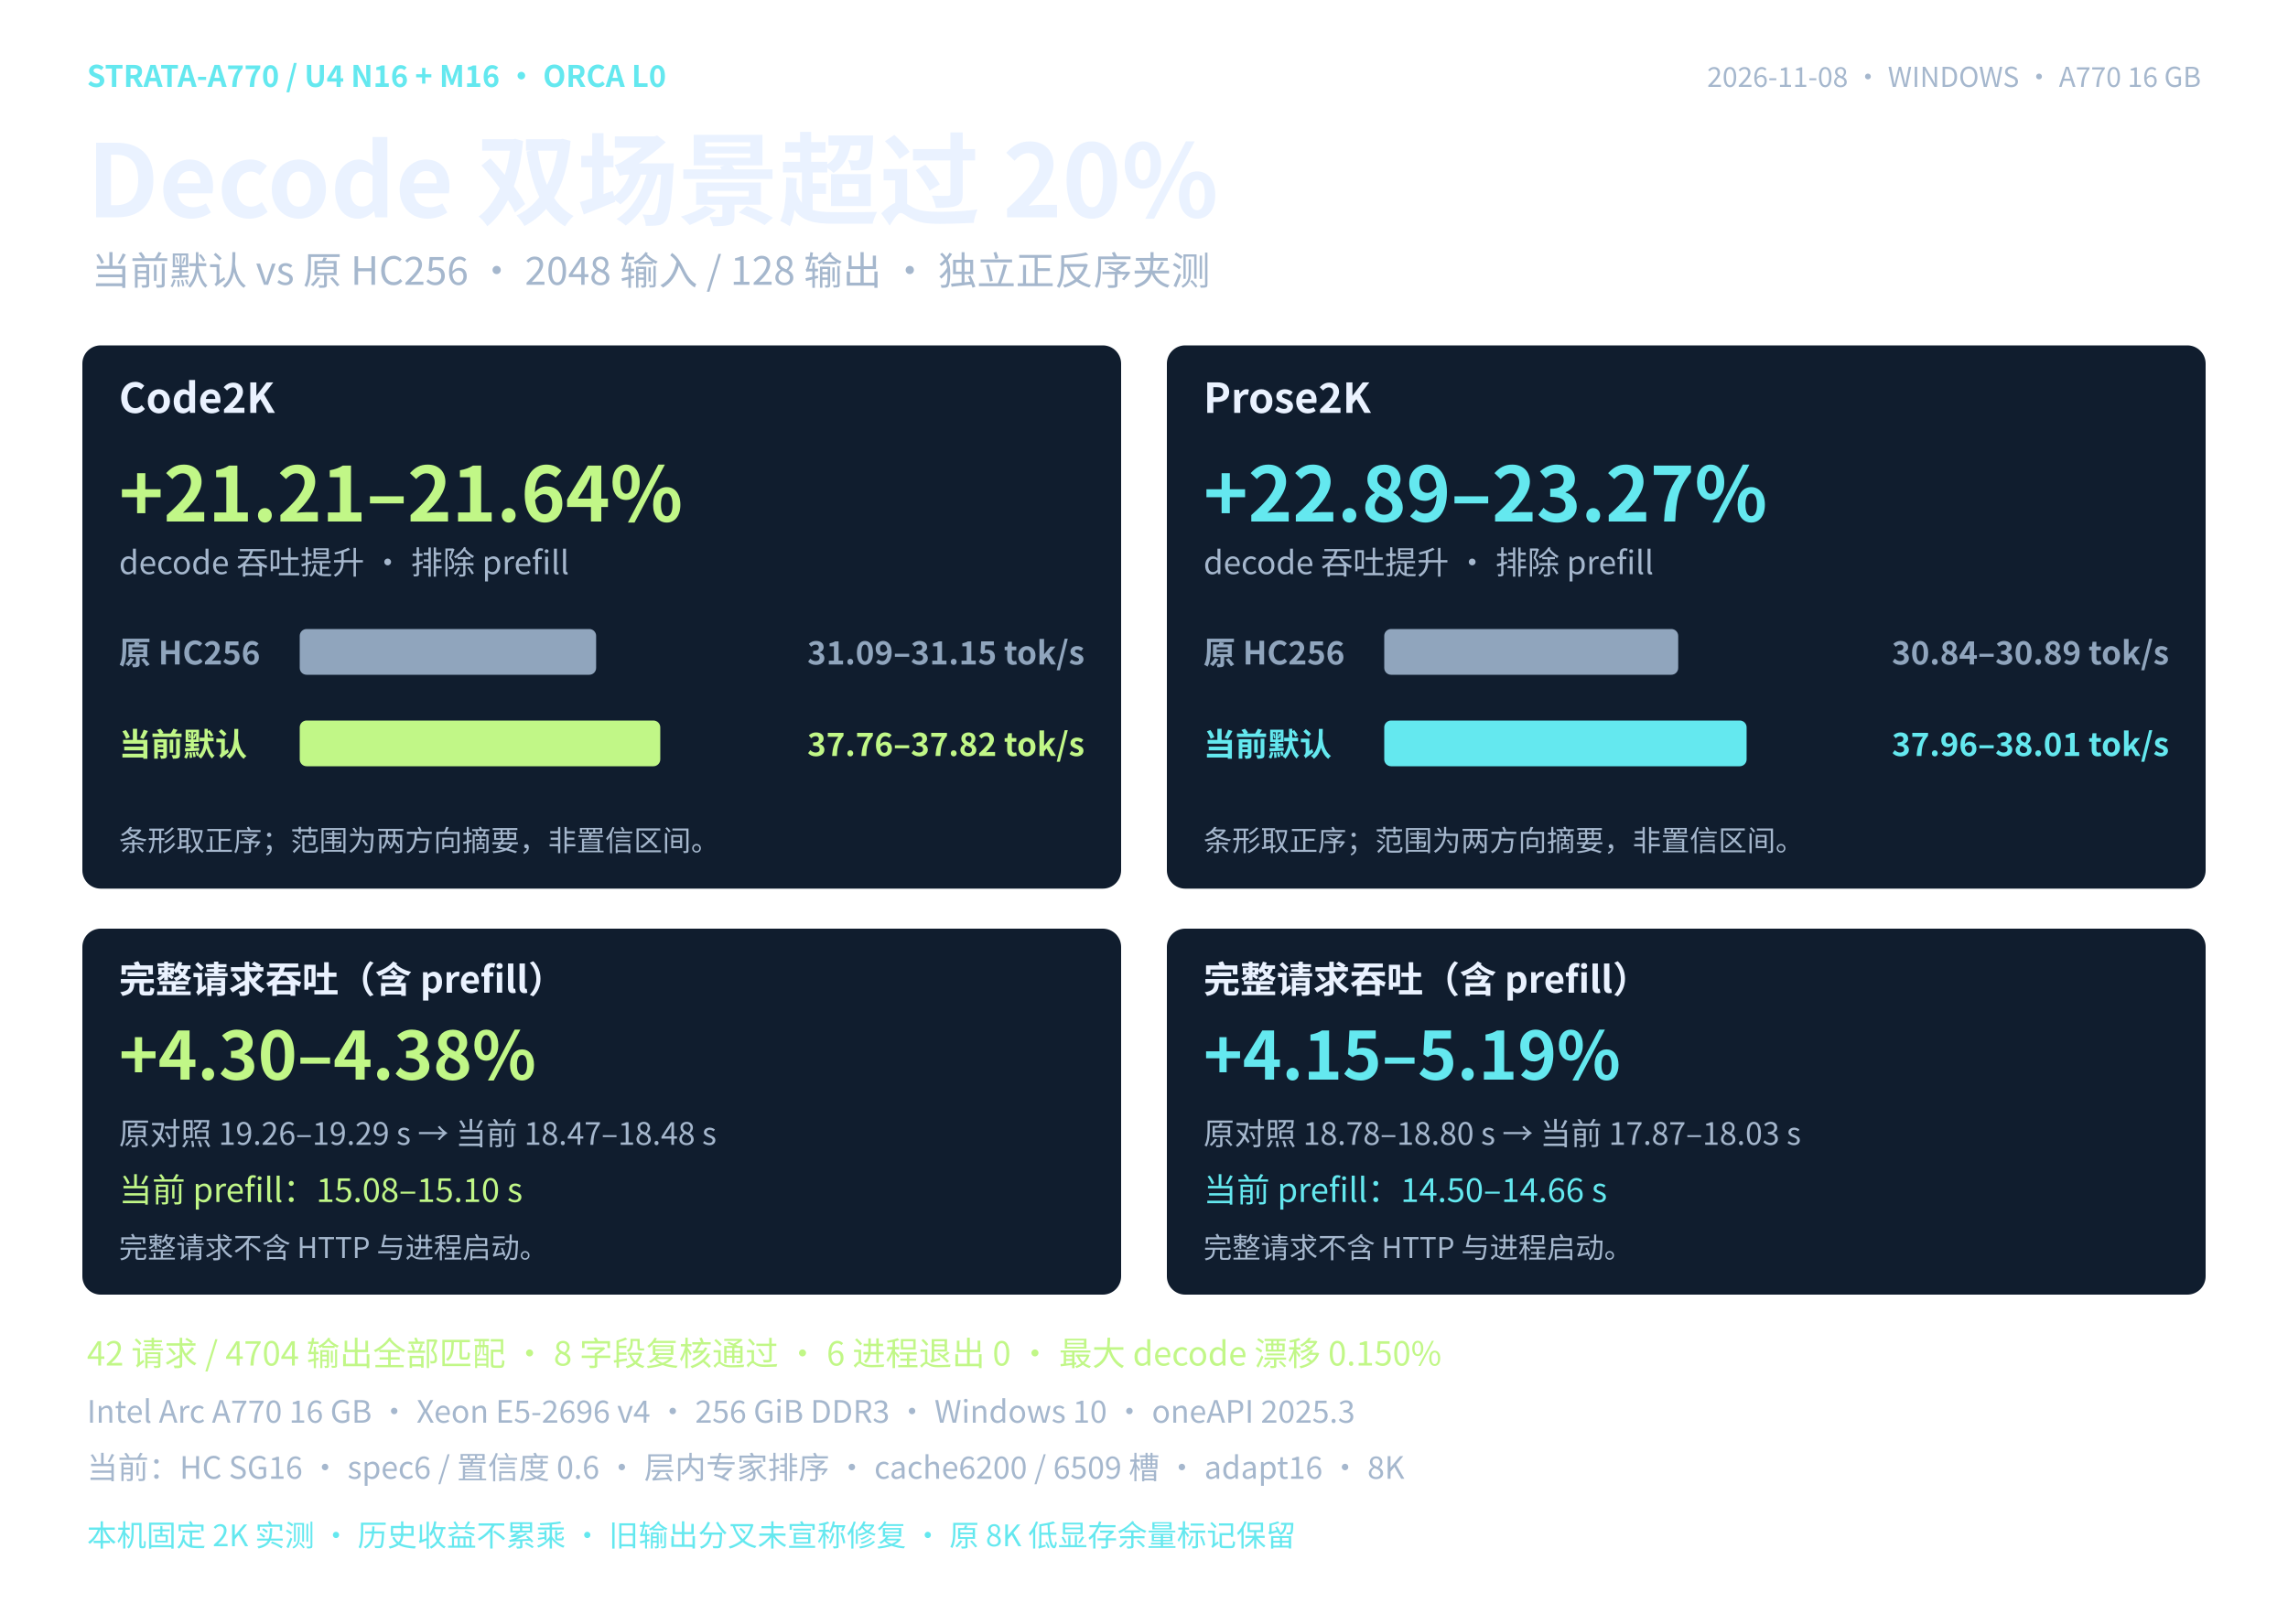
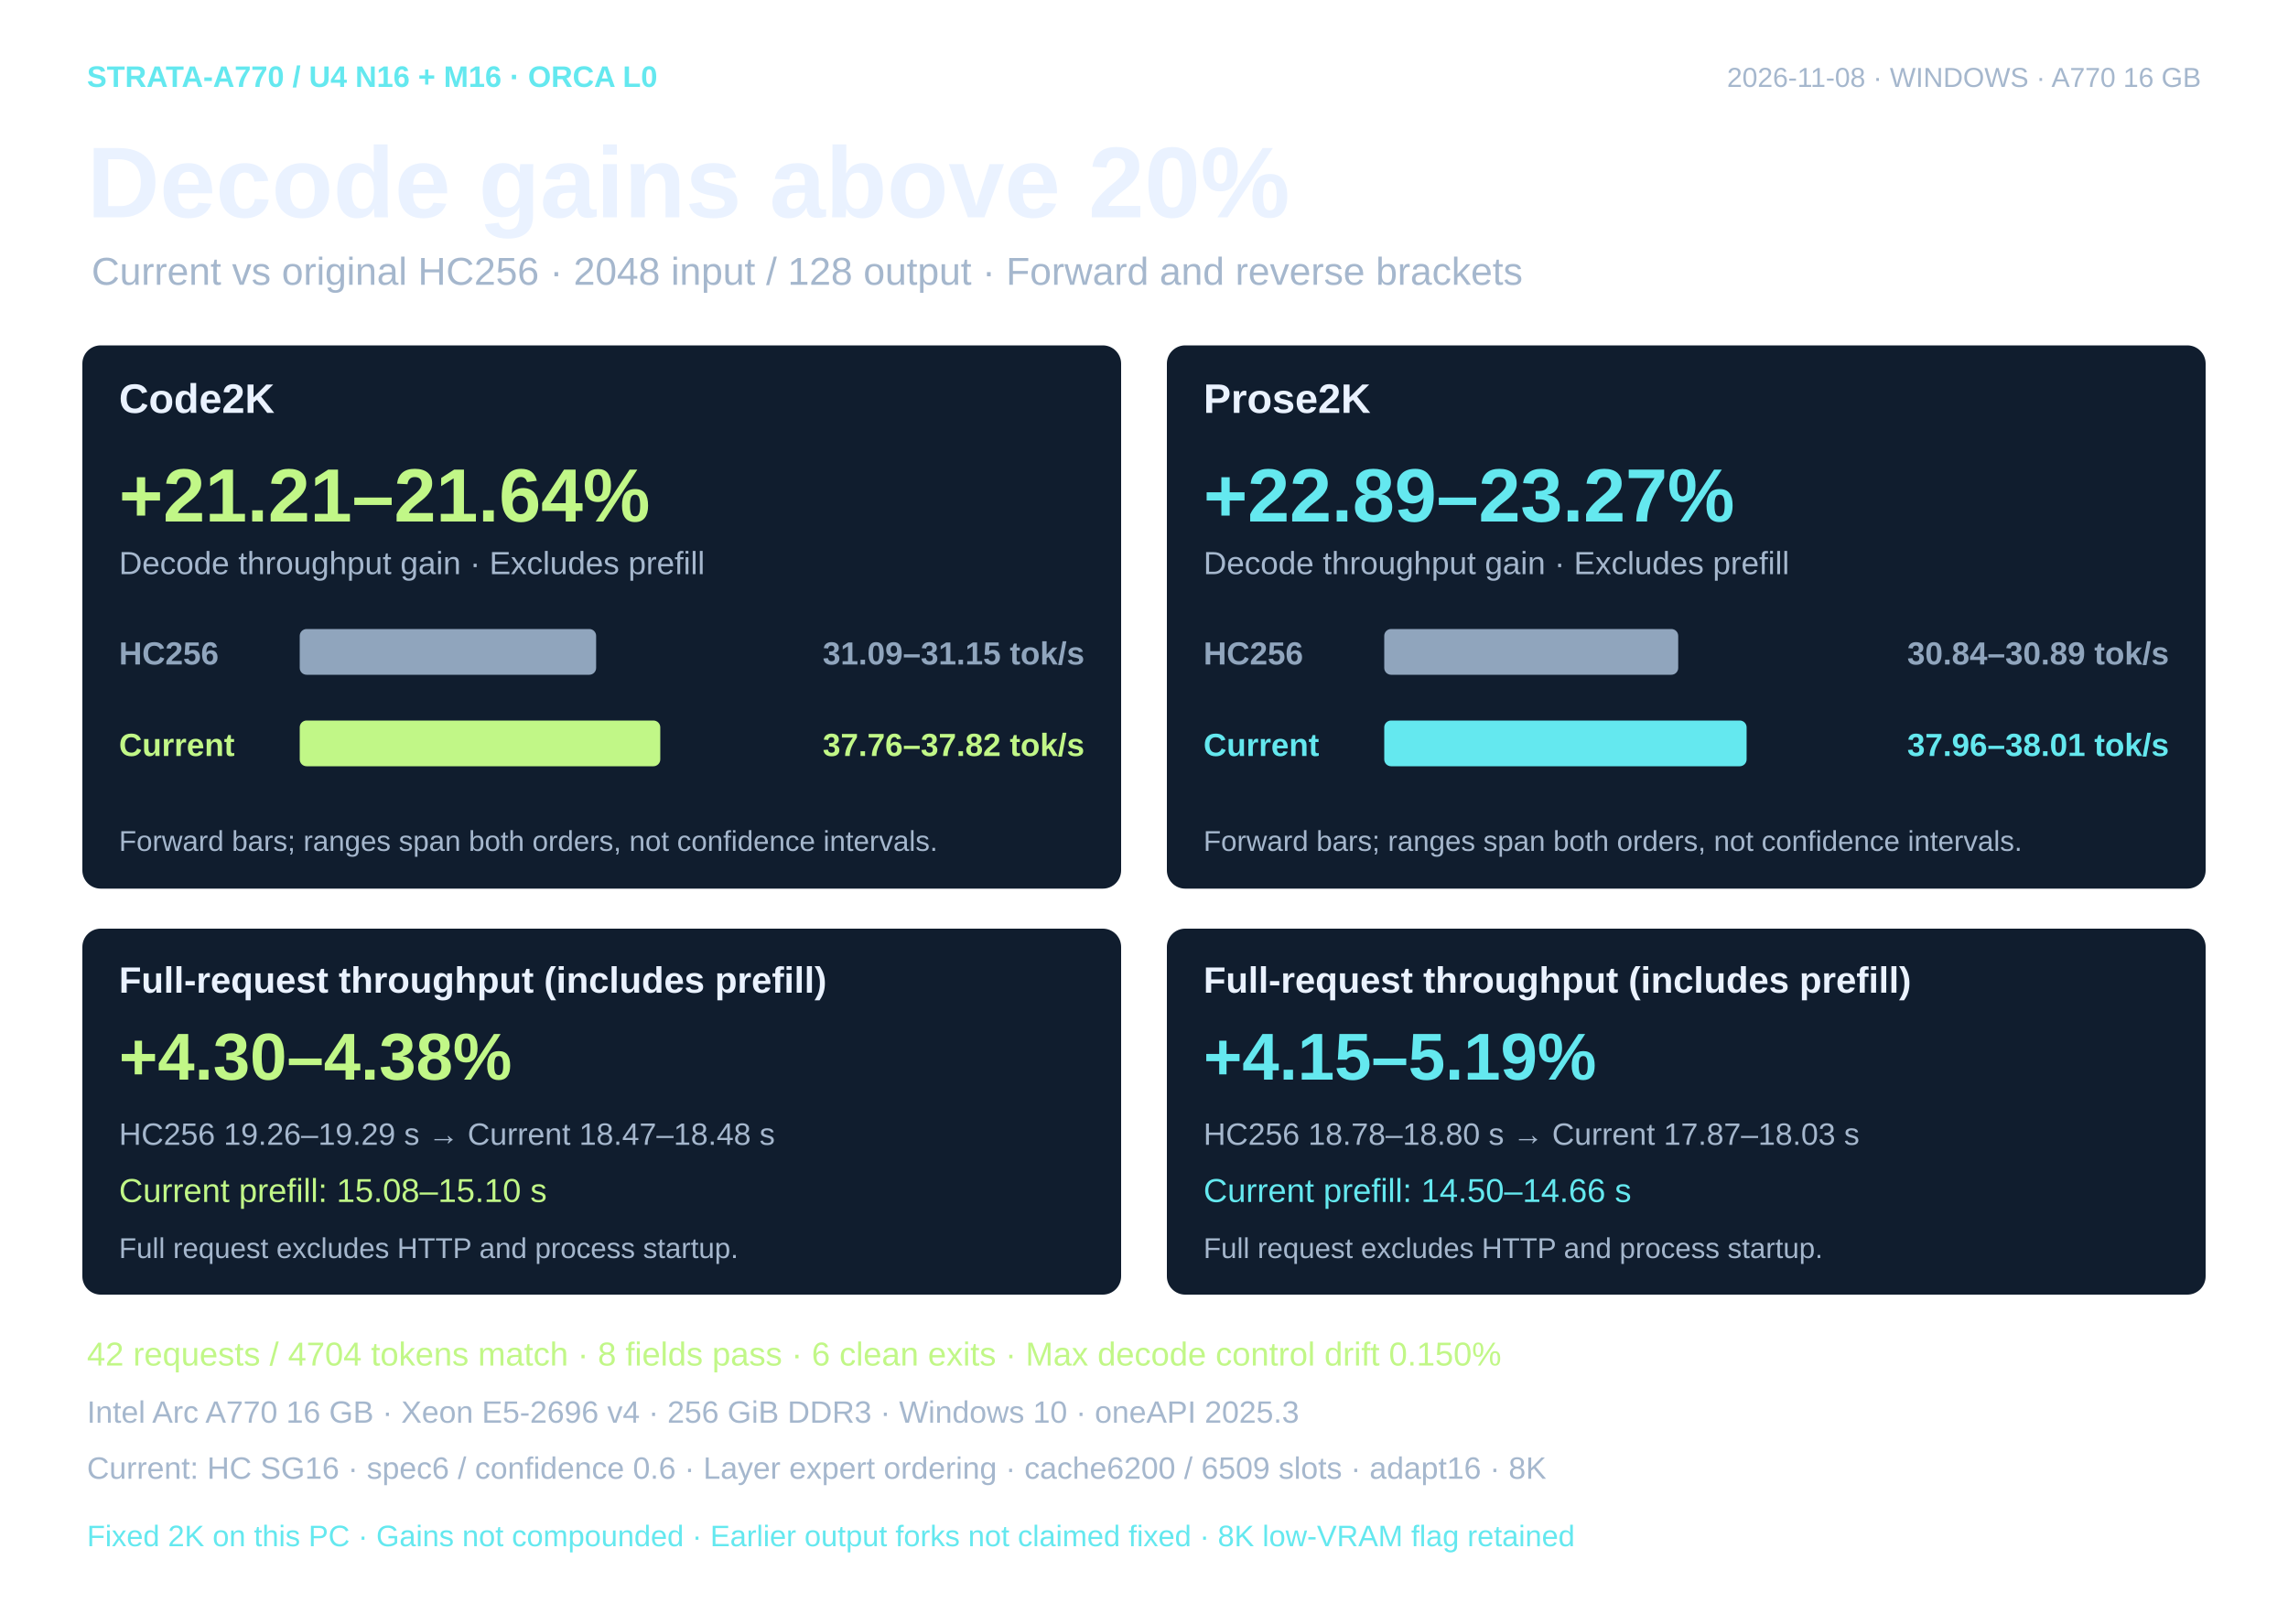
<svg xmlns="http://www.w3.org/2000/svg" aria-labelledby="title desc" width="2000" height="1420" viewBox="0 0 2000 1420" role="img">
-   <text font-family="Microsoft YaHei, Noto Sans CJK SC, sans-serif" font-size="26" font-weight="700" text-anchor="start" x="76" y="76" fill="#64e8ef">STRATA-A770  /  U4 N16 + M16 · ORCA L0</text>
-   <text font-family="Microsoft YaHei, Noto Sans CJK SC, sans-serif" font-size="24" font-weight="400" text-anchor="end" x="1924" y="76" fill="#a5b7cd">2026-11-08 · WINDOWS · A770 16 GB</text>
-   <text font-family="Microsoft YaHei, Noto Sans CJK SC, sans-serif" font-size="88" font-weight="700" text-anchor="start" x="76" y="190" fill="#eaf2ff">Decode 双场景超过 20%</text>
-   <text font-family="Microsoft YaHei, Noto Sans CJK SC, sans-serif" font-size="34" font-weight="400" text-anchor="start" x="80" y="249" fill="#a5b7cd">当前默认 vs 原 HC256 · 2048 输入 / 128 输出 · 独立正反序夹测</text>
+   <text font-family="Segoe UI, Arial, sans-serif" font-size="26" font-weight="700" text-anchor="start" x="76" y="76" fill="#64e8ef">STRATA-A770  /  U4 N16 + M16 · ORCA L0</text>
+   <text font-family="Segoe UI, Arial, sans-serif" font-size="24" font-weight="400" text-anchor="end" x="1924" y="76" fill="#a5b7cd">2026-11-08 · WINDOWS · A770 16 GB</text>
+   <text font-family="Segoe UI, Arial, sans-serif" font-size="88" font-weight="700" text-anchor="start" x="76" y="190" fill="#eaf2ff">Decode gains above 20%</text>
+   <text font-family="Segoe UI, Arial, sans-serif" font-size="34" font-weight="400" text-anchor="start" x="80" y="249" fill="#a5b7cd">Current vs original HC256 · 2048 input / 128 output · Forward and reverse brackets</text>
  <rect x="72" y="302" width="908" height="475" rx="16" fill="#101d2e" />
-   <text font-family="Microsoft YaHei, Noto Sans CJK SC, sans-serif" font-size="36" font-weight="700" text-anchor="start" x="104" y="361" fill="#eaf2ff">Code2K</text>
-   <text font-family="Microsoft YaHei, Noto Sans CJK SC, sans-serif" font-size="66" font-weight="700" text-anchor="start" x="104" y="456" fill="#c1f787">+21.21–21.64%</text>
-   <text font-family="Microsoft YaHei, Noto Sans CJK SC, sans-serif" font-size="28" font-weight="400" text-anchor="start" x="104" y="502" fill="#a5b7cd">decode 吞吐提升 · 排除 prefill</text>
-   <text font-family="Microsoft YaHei, Noto Sans CJK SC, sans-serif" font-size="28" font-weight="700" text-anchor="start" x="104" y="581" fill="#90a5bd">原 HC256</text>
+   <text font-family="Segoe UI, Arial, sans-serif" font-size="36" font-weight="700" text-anchor="start" x="104" y="361" fill="#eaf2ff">Code2K</text>
+   <text font-family="Segoe UI, Arial, sans-serif" font-size="66" font-weight="700" text-anchor="start" x="104" y="456" fill="#c1f787">+21.21–21.64%</text>
+   <text font-family="Segoe UI, Arial, sans-serif" font-size="28" font-weight="400" text-anchor="start" x="104" y="502" fill="#a5b7cd">Decode throughput gain · Excludes prefill</text>
+   <text font-family="Segoe UI, Arial, sans-serif" font-size="28" font-weight="700" text-anchor="start" x="104" y="581" fill="#90a5bd">HC256</text>
  <rect x="262" y="550" width="259.093" height="40" rx="6" fill="#90a5bd" />
-   <text font-family="Microsoft YaHei, Noto Sans CJK SC, sans-serif" font-size="28" font-weight="700" text-anchor="end" x="948" y="581" fill="#90a5bd">31.09–31.15 tok/s</text>
-   <text font-family="Microsoft YaHei, Noto Sans CJK SC, sans-serif" font-size="28" font-weight="700" text-anchor="start" x="104" y="661" fill="#c1f787">当前默认</text>
+   <text font-family="Segoe UI, Arial, sans-serif" font-size="28" font-weight="700" text-anchor="end" x="948" y="581" fill="#90a5bd">31.09–31.15 tok/s</text>
+   <text font-family="Segoe UI, Arial, sans-serif" font-size="28" font-weight="700" text-anchor="start" x="104" y="661" fill="#c1f787">Current</text>
  <rect x="262" y="630" width="315.167" height="40" rx="6" fill="#c1f787" />
-   <text font-family="Microsoft YaHei, Noto Sans CJK SC, sans-serif" font-size="28" font-weight="700" text-anchor="end" x="948" y="661" fill="#c1f787">37.76–37.82 tok/s</text>
-   <text font-family="Microsoft YaHei, Noto Sans CJK SC, sans-serif" font-size="25" font-weight="400" text-anchor="start" x="104" y="744" fill="#a5b7cd">条形取正序；范围为两方向摘要，非置信区间。</text>
+   <text font-family="Segoe UI, Arial, sans-serif" font-size="28" font-weight="700" text-anchor="end" x="948" y="661" fill="#c1f787">37.76–37.82 tok/s</text>
+   <text font-family="Segoe UI, Arial, sans-serif" font-size="25" font-weight="400" text-anchor="start" x="104" y="744" fill="#a5b7cd">Forward bars; ranges span both orders, not confidence intervals.</text>
  <rect x="72" y="812" width="908" height="320" rx="16" fill="#101d2e" />
-   <text font-family="Microsoft YaHei, Noto Sans CJK SC, sans-serif" font-size="32" font-weight="700" text-anchor="start" x="104" y="868" fill="#eaf2ff">完整请求吞吐（含 prefill）</text>
-   <text font-family="Microsoft YaHei, Noto Sans CJK SC, sans-serif" font-size="58" font-weight="700" text-anchor="start" x="104" y="944" fill="#c1f787">+4.30–4.38%</text>
-   <text font-family="Microsoft YaHei, Noto Sans CJK SC, sans-serif" font-size="27" font-weight="400" text-anchor="start" x="104" y="1001" fill="#a5b7cd">原对照 19.26–19.29 s → 当前 18.47–18.48 s</text>
-   <text font-family="Microsoft YaHei, Noto Sans CJK SC, sans-serif" font-size="29" font-weight="400" text-anchor="start" x="104" y="1051" fill="#c1f787">当前 prefill：15.08–15.10 s</text>
-   <text font-family="Microsoft YaHei, Noto Sans CJK SC, sans-serif" font-size="25" font-weight="400" text-anchor="start" x="104" y="1100" fill="#a5b7cd">完整请求不含 HTTP 与进程启动。</text>
+   <text font-family="Segoe UI, Arial, sans-serif" font-size="32" font-weight="700" text-anchor="start" x="104" y="868" fill="#eaf2ff">Full-request throughput (includes prefill)</text>
+   <text font-family="Segoe UI, Arial, sans-serif" font-size="58" font-weight="700" text-anchor="start" x="104" y="944" fill="#c1f787">+4.30–4.38%</text>
+   <text font-family="Segoe UI, Arial, sans-serif" font-size="27" font-weight="400" text-anchor="start" x="104" y="1001" fill="#a5b7cd">HC256 19.26–19.29 s → Current 18.47–18.48 s</text>
+   <text font-family="Segoe UI, Arial, sans-serif" font-size="29" font-weight="400" text-anchor="start" x="104" y="1051" fill="#c1f787">Current prefill: 15.08–15.10 s</text>
+   <text font-family="Segoe UI, Arial, sans-serif" font-size="25" font-weight="400" text-anchor="start" x="104" y="1100" fill="#a5b7cd">Full request excludes HTTP and process startup.</text>
  <rect x="1020" y="302" width="908" height="475" rx="16" fill="#101d2e" />
-   <text font-family="Microsoft YaHei, Noto Sans CJK SC, sans-serif" font-size="36" font-weight="700" text-anchor="start" x="1052" y="361" fill="#eaf2ff">Prose2K</text>
-   <text font-family="Microsoft YaHei, Noto Sans CJK SC, sans-serif" font-size="66" font-weight="700" text-anchor="start" x="1052" y="456" fill="#64e8ef">+22.89–23.27%</text>
-   <text font-family="Microsoft YaHei, Noto Sans CJK SC, sans-serif" font-size="28" font-weight="400" text-anchor="start" x="1052" y="502" fill="#a5b7cd">decode 吞吐提升 · 排除 prefill</text>
-   <text font-family="Microsoft YaHei, Noto Sans CJK SC, sans-serif" font-size="28" font-weight="700" text-anchor="start" x="1052" y="581" fill="#90a5bd">原 HC256</text>
+   <text font-family="Segoe UI, Arial, sans-serif" font-size="36" font-weight="700" text-anchor="start" x="1052" y="361" fill="#eaf2ff">Prose2K</text>
+   <text font-family="Segoe UI, Arial, sans-serif" font-size="66" font-weight="700" text-anchor="start" x="1052" y="456" fill="#64e8ef">+22.89–23.27%</text>
+   <text font-family="Segoe UI, Arial, sans-serif" font-size="28" font-weight="400" text-anchor="start" x="1052" y="502" fill="#a5b7cd">Decode throughput gain · Excludes prefill</text>
+   <text font-family="Segoe UI, Arial, sans-serif" font-size="28" font-weight="700" text-anchor="start" x="1052" y="581" fill="#90a5bd">HC256</text>
  <rect x="1210" y="550" width="256.965" height="40" rx="6" fill="#90a5bd" />
-   <text font-family="Microsoft YaHei, Noto Sans CJK SC, sans-serif" font-size="28" font-weight="700" text-anchor="end" x="1896" y="581" fill="#90a5bd">30.84–30.89 tok/s</text>
-   <text font-family="Microsoft YaHei, Noto Sans CJK SC, sans-serif" font-size="28" font-weight="700" text-anchor="start" x="1052" y="661" fill="#64e8ef">当前默认</text>
+   <text font-family="Segoe UI, Arial, sans-serif" font-size="28" font-weight="700" text-anchor="end" x="1896" y="581" fill="#90a5bd">30.84–30.89 tok/s</text>
+   <text font-family="Segoe UI, Arial, sans-serif" font-size="28" font-weight="700" text-anchor="start" x="1052" y="661" fill="#64e8ef">Current</text>
  <rect x="1210" y="630" width="316.753" height="40" rx="6" fill="#64e8ef" />
-   <text font-family="Microsoft YaHei, Noto Sans CJK SC, sans-serif" font-size="28" font-weight="700" text-anchor="end" x="1896" y="661" fill="#64e8ef">37.96–38.01 tok/s</text>
-   <text font-family="Microsoft YaHei, Noto Sans CJK SC, sans-serif" font-size="25" font-weight="400" text-anchor="start" x="1052" y="744" fill="#a5b7cd">条形取正序；范围为两方向摘要，非置信区间。</text>
+   <text font-family="Segoe UI, Arial, sans-serif" font-size="28" font-weight="700" text-anchor="end" x="1896" y="661" fill="#64e8ef">37.96–38.01 tok/s</text>
+   <text font-family="Segoe UI, Arial, sans-serif" font-size="25" font-weight="400" text-anchor="start" x="1052" y="744" fill="#a5b7cd">Forward bars; ranges span both orders, not confidence intervals.</text>
  <rect x="1020" y="812" width="908" height="320" rx="16" fill="#101d2e" />
-   <text font-family="Microsoft YaHei, Noto Sans CJK SC, sans-serif" font-size="32" font-weight="700" text-anchor="start" x="1052" y="868" fill="#eaf2ff">完整请求吞吐（含 prefill）</text>
-   <text font-family="Microsoft YaHei, Noto Sans CJK SC, sans-serif" font-size="58" font-weight="700" text-anchor="start" x="1052" y="944" fill="#64e8ef">+4.15–5.19%</text>
-   <text font-family="Microsoft YaHei, Noto Sans CJK SC, sans-serif" font-size="27" font-weight="400" text-anchor="start" x="1052" y="1001" fill="#a5b7cd">原对照 18.78–18.80 s → 当前 17.87–18.03 s</text>
-   <text font-family="Microsoft YaHei, Noto Sans CJK SC, sans-serif" font-size="29" font-weight="400" text-anchor="start" x="1052" y="1051" fill="#64e8ef">当前 prefill：14.50–14.66 s</text>
-   <text font-family="Microsoft YaHei, Noto Sans CJK SC, sans-serif" font-size="25" font-weight="400" text-anchor="start" x="1052" y="1100" fill="#a5b7cd">完整请求不含 HTTP 与进程启动。</text>
-   <text font-family="Microsoft YaHei, Noto Sans CJK SC, sans-serif" font-size="29" font-weight="400" text-anchor="start" x="76" y="1194" fill="#c1f787">42 请求 / 4704 输出全部匹配 · 8 字段复核通过 · 6 进程退出 0 · 最大 decode 漂移 0.150%</text>
-   <text font-family="Microsoft YaHei, Noto Sans CJK SC, sans-serif" font-size="27" font-weight="400" text-anchor="start" x="76" y="1244" fill="#a5b7cd">Intel Arc A770 16 GB · Xeon E5-2696 v4 · 256 GiB DDR3 · Windows 10 · oneAPI 2025.3</text>
-   <text font-family="Microsoft YaHei, Noto Sans CJK SC, sans-serif" font-size="27" font-weight="400" text-anchor="start" x="76" y="1293" fill="#a5b7cd">当前：HC SG16 · spec6 / 置信度 0.6 · 层内专家排序 · cache6200 / 6509 槽 · adapt16 · 8K</text>
-   <text font-family="Microsoft YaHei, Noto Sans CJK SC, sans-serif" font-size="26" font-weight="400" text-anchor="start" x="76" y="1352" fill="#64e8ef">本机固定 2K 实测 · 历史收益不累乘 · 旧输出分叉未宣称修复 · 原 8K 低显存余量标记保留</text>
+   <text font-family="Segoe UI, Arial, sans-serif" font-size="32" font-weight="700" text-anchor="start" x="1052" y="868" fill="#eaf2ff">Full-request throughput (includes prefill)</text>
+   <text font-family="Segoe UI, Arial, sans-serif" font-size="58" font-weight="700" text-anchor="start" x="1052" y="944" fill="#64e8ef">+4.15–5.19%</text>
+   <text font-family="Segoe UI, Arial, sans-serif" font-size="27" font-weight="400" text-anchor="start" x="1052" y="1001" fill="#a5b7cd">HC256 18.78–18.80 s → Current 17.87–18.03 s</text>
+   <text font-family="Segoe UI, Arial, sans-serif" font-size="29" font-weight="400" text-anchor="start" x="1052" y="1051" fill="#64e8ef">Current prefill: 14.50–14.66 s</text>
+   <text font-family="Segoe UI, Arial, sans-serif" font-size="25" font-weight="400" text-anchor="start" x="1052" y="1100" fill="#a5b7cd">Full request excludes HTTP and process startup.</text>
+   <text font-family="Segoe UI, Arial, sans-serif" font-size="29" font-weight="400" text-anchor="start" x="76" y="1194" fill="#c1f787">42 requests / 4704 tokens match · 8 fields pass · 6 clean exits · Max decode control drift 0.150%</text>
+   <text font-family="Segoe UI, Arial, sans-serif" font-size="27" font-weight="400" text-anchor="start" x="76" y="1244" fill="#a5b7cd">Intel Arc A770 16 GB · Xeon E5-2696 v4 · 256 GiB DDR3 · Windows 10 · oneAPI 2025.3</text>
+   <text font-family="Segoe UI, Arial, sans-serif" font-size="27" font-weight="400" text-anchor="start" x="76" y="1293" fill="#a5b7cd">Current: HC SG16 · spec6 / confidence 0.6 · Layer expert ordering · cache6200 / 6509 slots · adapt16 · 8K</text>
+   <text font-family="Segoe UI, Arial, sans-serif" font-size="26" font-weight="400" text-anchor="start" x="76" y="1352" fill="#64e8ef">Fixed 2K on this PC · Gains not compounded · Earlier output forks not claimed fixed · 8K low-VRAM flag retained</text>
</svg>
